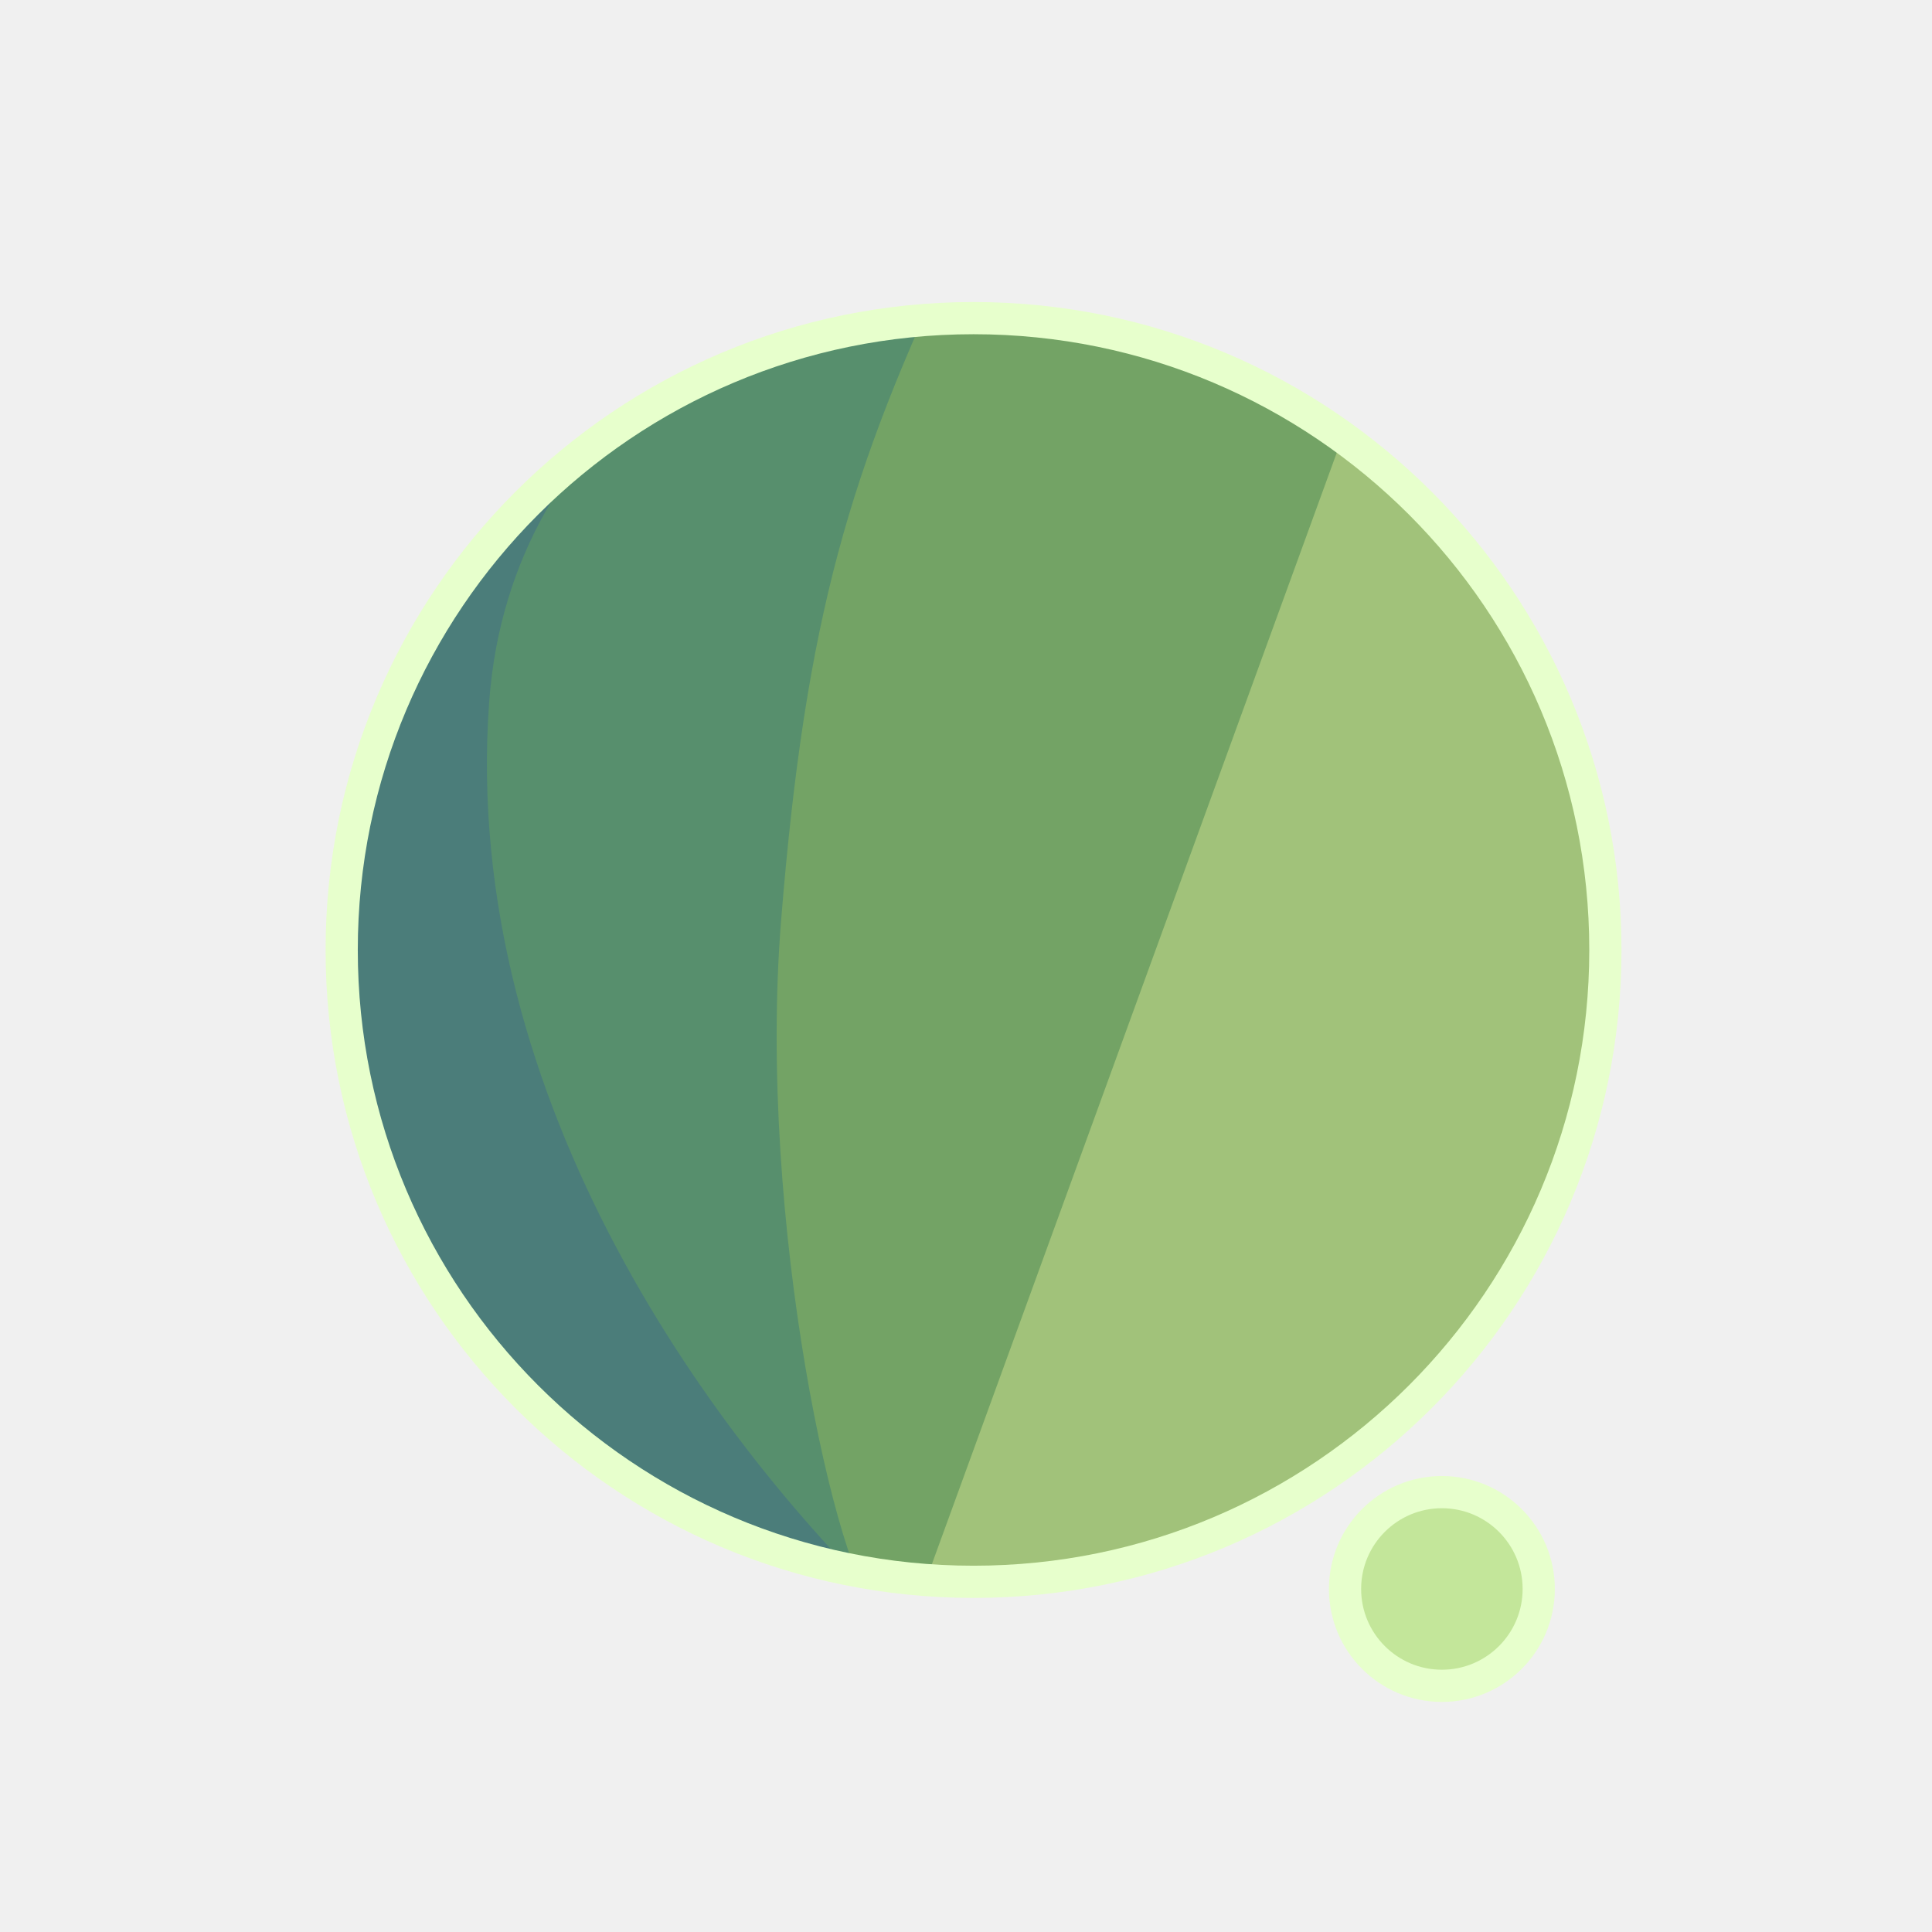
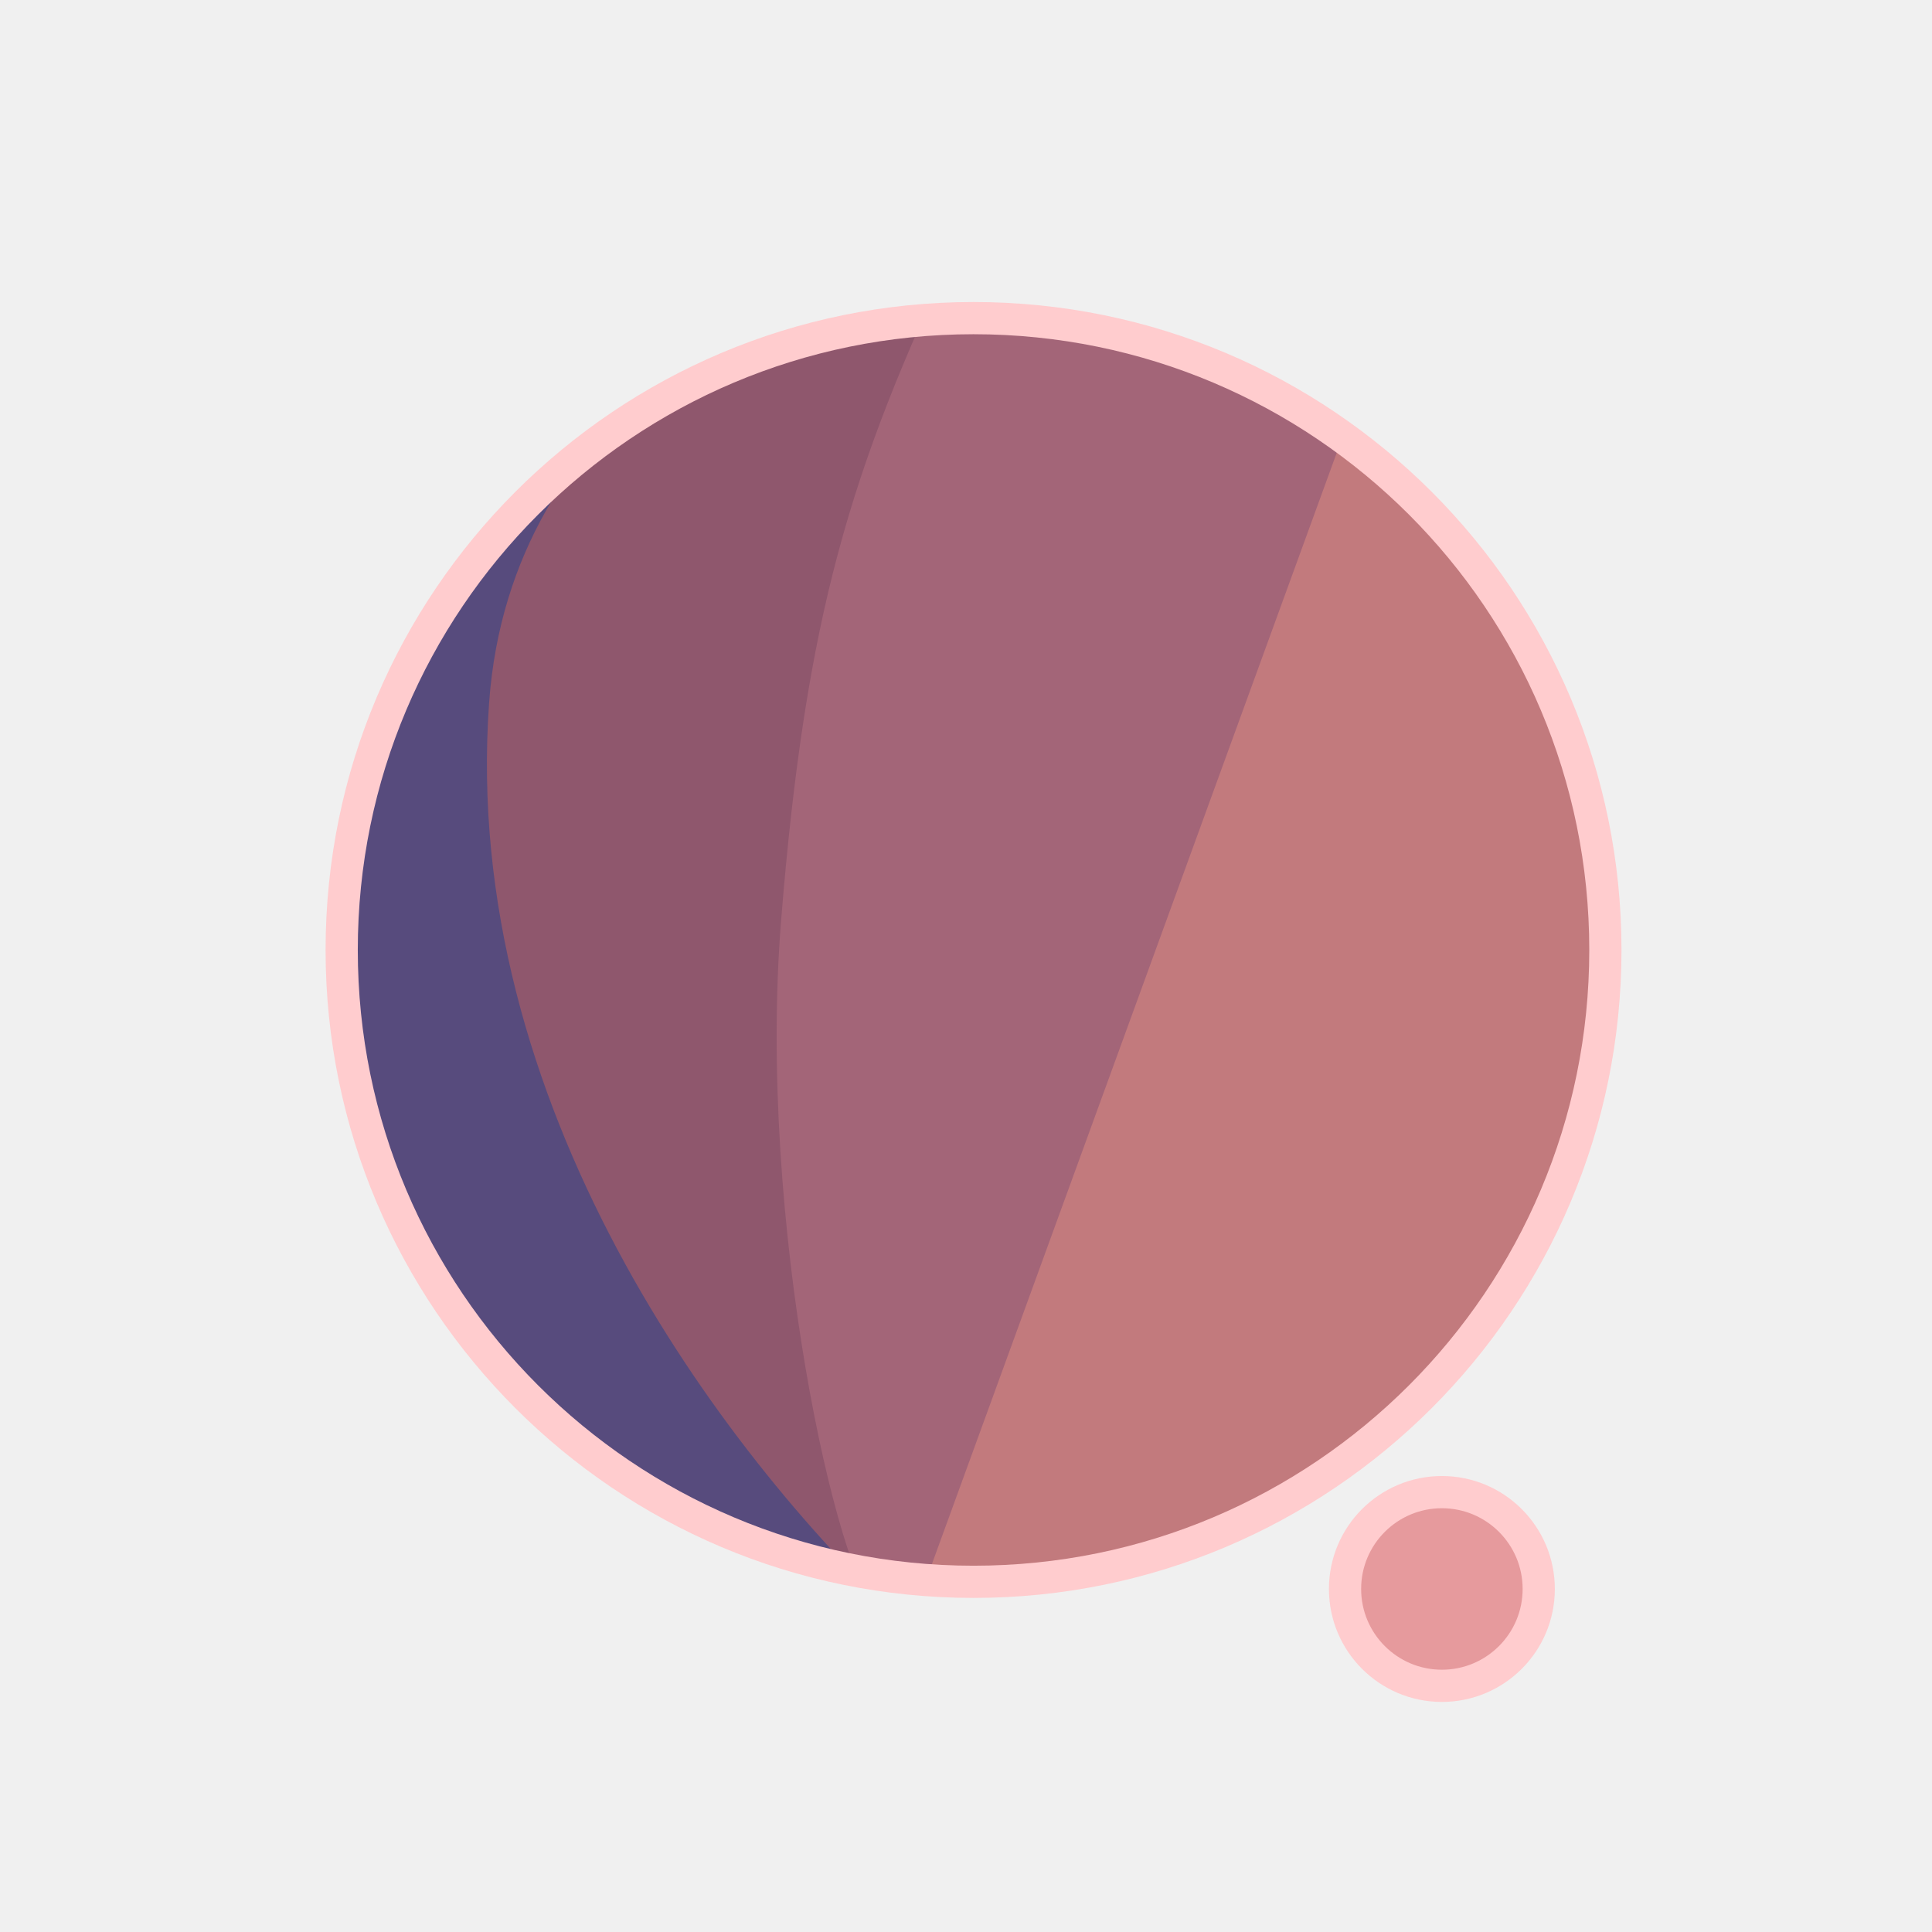
<svg xmlns="http://www.w3.org/2000/svg" width="300" height="300" viewBox="0 0 79.375 79.375" version="1.1" id="svg1">
  <defs id="defs1">
    <filter id="mask-powermask-path-effect5_inverse" style="color-interpolation-filters:sRGB" height="100" width="100" x="-50" y="-50">
      <feColorMatrix id="mask-powermask-path-effect5_primitive1" values="1" type="saturate" result="fbSourceGraphic" />
      <feColorMatrix id="mask-powermask-path-effect5_primitive2" values="-1 0 0 0 1 0 -1 0 0 1 0 0 -1 0 1 0 0 0 1 0 " in="fbSourceGraphic" />
    </filter>
    <clipPath clipPathUnits="userSpaceOnUse" id="clipPath1">
      <circle style="display:inline;fill:#000000;fill-opacity:1;stroke:none;stroke-width:0.214" id="circle3" cx="44.886" cy="38.249" r="22.842" />
    </clipPath>
    <clipPath clipPathUnits="userSpaceOnUse" id="clipPath3">
      <circle style="display:inline;opacity:1;fill:#000000;fill-opacity:1;stroke:none;stroke-width:2.646;stroke-dasharray:none;stroke-opacity:1" id="circle4" cx="39.235" cy="39.029" r="25.959" />
    </clipPath>
    <clipPath clipPathUnits="userSpaceOnUse" id="clipPath4">
      <circle style="display:inline;opacity:1;fill:#000000;fill-opacity:1;stroke:none;stroke-width:0.243" id="circle5" cx="39.997" cy="39.029" r="25.959" />
    </clipPath>
    <clipPath clipPathUnits="userSpaceOnUse" id="clipPath19">
      <g id="g20" style="display:inline">
        <circle style="display:inline;opacity:1;fill:#ffffff;fill-opacity:1;stroke:#000000;stroke-width:1.323;stroke-dasharray:none;stroke-opacity:1" id="circle20" cx="39.997" cy="39.029" r="25.959" />
        <path style="display:inline;fill:#ffffff;fill-opacity:1;stroke:none;stroke-width:1.323;stroke-linecap:round;stroke-linejoin:round;stroke-dasharray:none;stroke-opacity:1" d="M 40.972,71.749 65.107,9.074 51.262,8.513 29.654,71.374 Z" id="path20" />
      </g>
    </clipPath>
  </defs>
  <g id="layer1">
-     <circle style="display:inline;opacity:1;fill:#A1C27A;fill-opacity:1;stroke:none;stroke-width:2.646;stroke-dasharray:none;stroke-opacity:1" id="path1" cx="39.997" cy="39.029" r="25.959" />
-     <circle style="display:inline;opacity:1;fill:#C3E69A;fill-opacity:1;stroke:#E7FFCC;stroke-width:1.323;stroke-linecap:round;stroke-linejoin:round;stroke-dasharray:none;stroke-opacity:1" id="path23" cx="59.239" cy="65.282" r="3.979" />
-     <path style="display:inline;opacity:1;fill:#73A365;fill-opacity:1;stroke:none;stroke-width:2.646;stroke-linecap:round;stroke-linejoin:round;stroke-dasharray:none;stroke-opacity:1" d="M 14.114,8.183 56.981,12.942 37.387,66.729 7.337,66.366 Z" id="path4" clip-path="url(#clipPath4)" />
-     <path style="display:inline;opacity:1;fill:#578F6D;fill-opacity:1;stroke:none;stroke-width:2.646;stroke-linecap:round;stroke-linejoin:round;stroke-dasharray:none;stroke-opacity:1" d="m 38.537,10.093 c -4.366,9.204 -6.195,15.177 -7.208,27.727 -0.992,12.295 2.307,27.137 4.048,28.492 L 8.159,69.099 11.655,10.117 Z" id="path8" clip-path="url(#clipPath3)" transform="translate(0.7619726)" />
-     <path style="display:inline;opacity:1;fill:#4B7D7A;fill-opacity:1;stroke:none;stroke-width:2.646;stroke-linecap:round;stroke-linejoin:round;stroke-dasharray:none;stroke-opacity:1" d="m 42.193,12.318 c -4.211,1.987 -14.039,6.189 -14.818,16.984 -1.049,14.531 8.417,27.086 14.901,33.188 l -22.177,3.33 -0.971,-51.47 z" id="path12" clip-path="url(#clipPath1)" transform="matrix(1.1365,0,0,1.1365,-11.01583,-4.44086)" />
+     <circle style="display:inline;opacity:1;fill:#C27A7D;fill-opacity:1;stroke:none;stroke-width:2.646;stroke-dasharray:none;stroke-opacity:1" id="path1" cx="39.997" cy="39.029" r="25.959" />
+     <circle style="display:inline;opacity:1;fill:#E69A9D;fill-opacity:1;stroke:#FFCCCE;stroke-width:1.323;stroke-linecap:round;stroke-linejoin:round;stroke-dasharray:none;stroke-opacity:1" id="path23" cx="59.239" cy="65.282" r="3.979" />
+     <path style="display:inline;opacity:1;fill:#A36578;fill-opacity:1;stroke:none;stroke-width:2.646;stroke-linecap:round;stroke-linejoin:round;stroke-dasharray:none;stroke-opacity:1" d="M 14.114,8.183 56.981,12.942 37.387,66.729 7.337,66.366 Z" id="path4" clip-path="url(#clipPath4)" />
+     <path style="display:inline;opacity:1;fill:#8F576D;fill-opacity:1;stroke:none;stroke-width:2.646;stroke-linecap:round;stroke-linejoin:round;stroke-dasharray:none;stroke-opacity:1" d="m 38.537,10.093 c -4.366,9.204 -6.195,15.177 -7.208,27.727 -0.992,12.295 2.307,27.137 4.048,28.492 L 8.159,69.099 11.655,10.117 Z" id="path8" clip-path="url(#clipPath3)" transform="translate(0.7619726)" />
+     <path style="display:inline;opacity:1;fill:#574B7D;fill-opacity:1;stroke:none;stroke-width:2.646;stroke-linecap:round;stroke-linejoin:round;stroke-dasharray:none;stroke-opacity:1" d="m 42.193,12.318 c -4.211,1.987 -14.039,6.189 -14.818,16.984 -1.049,14.531 8.417,27.086 14.901,33.188 l -22.177,3.33 -0.971,-51.47 z" id="path12" clip-path="url(#clipPath1)" transform="matrix(1.1365,0,0,1.1365,-11.01583,-4.44086)" />
    <path style="display:inline;fill:none;stroke:#ffffff;stroke-width:5.292;stroke-linecap:round;stroke-linejoin:round;stroke-dasharray:none;stroke-opacity:1" d="M 56.155,14.893 37.161,67.307 c 0.345,-0.826 6.533,-17.661 9.644,-21.104 4.78,-5.292 13.008,-2.765 13.143,4.977 0.044,2.513 -1.431,15.998 -1.431,15.998" id="path2" clip-path="url(#clipPath19)" mask="none" />
-     <circle style="display:inline;opacity:1;fill:none;fill-opacity:0;stroke:#E7FFCC;stroke-width:1.323;stroke-dasharray:none;stroke-opacity:1" id="circle8" cx="39.997" cy="39.029" r="25.959" />
+     <circle style="display:inline;opacity:1;fill:none;fill-opacity:0;stroke:#FFCCCE;stroke-width:1.323;stroke-dasharray:none;stroke-opacity:1" id="circle8" cx="39.997" cy="39.029" r="25.959" />
  </g>
</svg>
